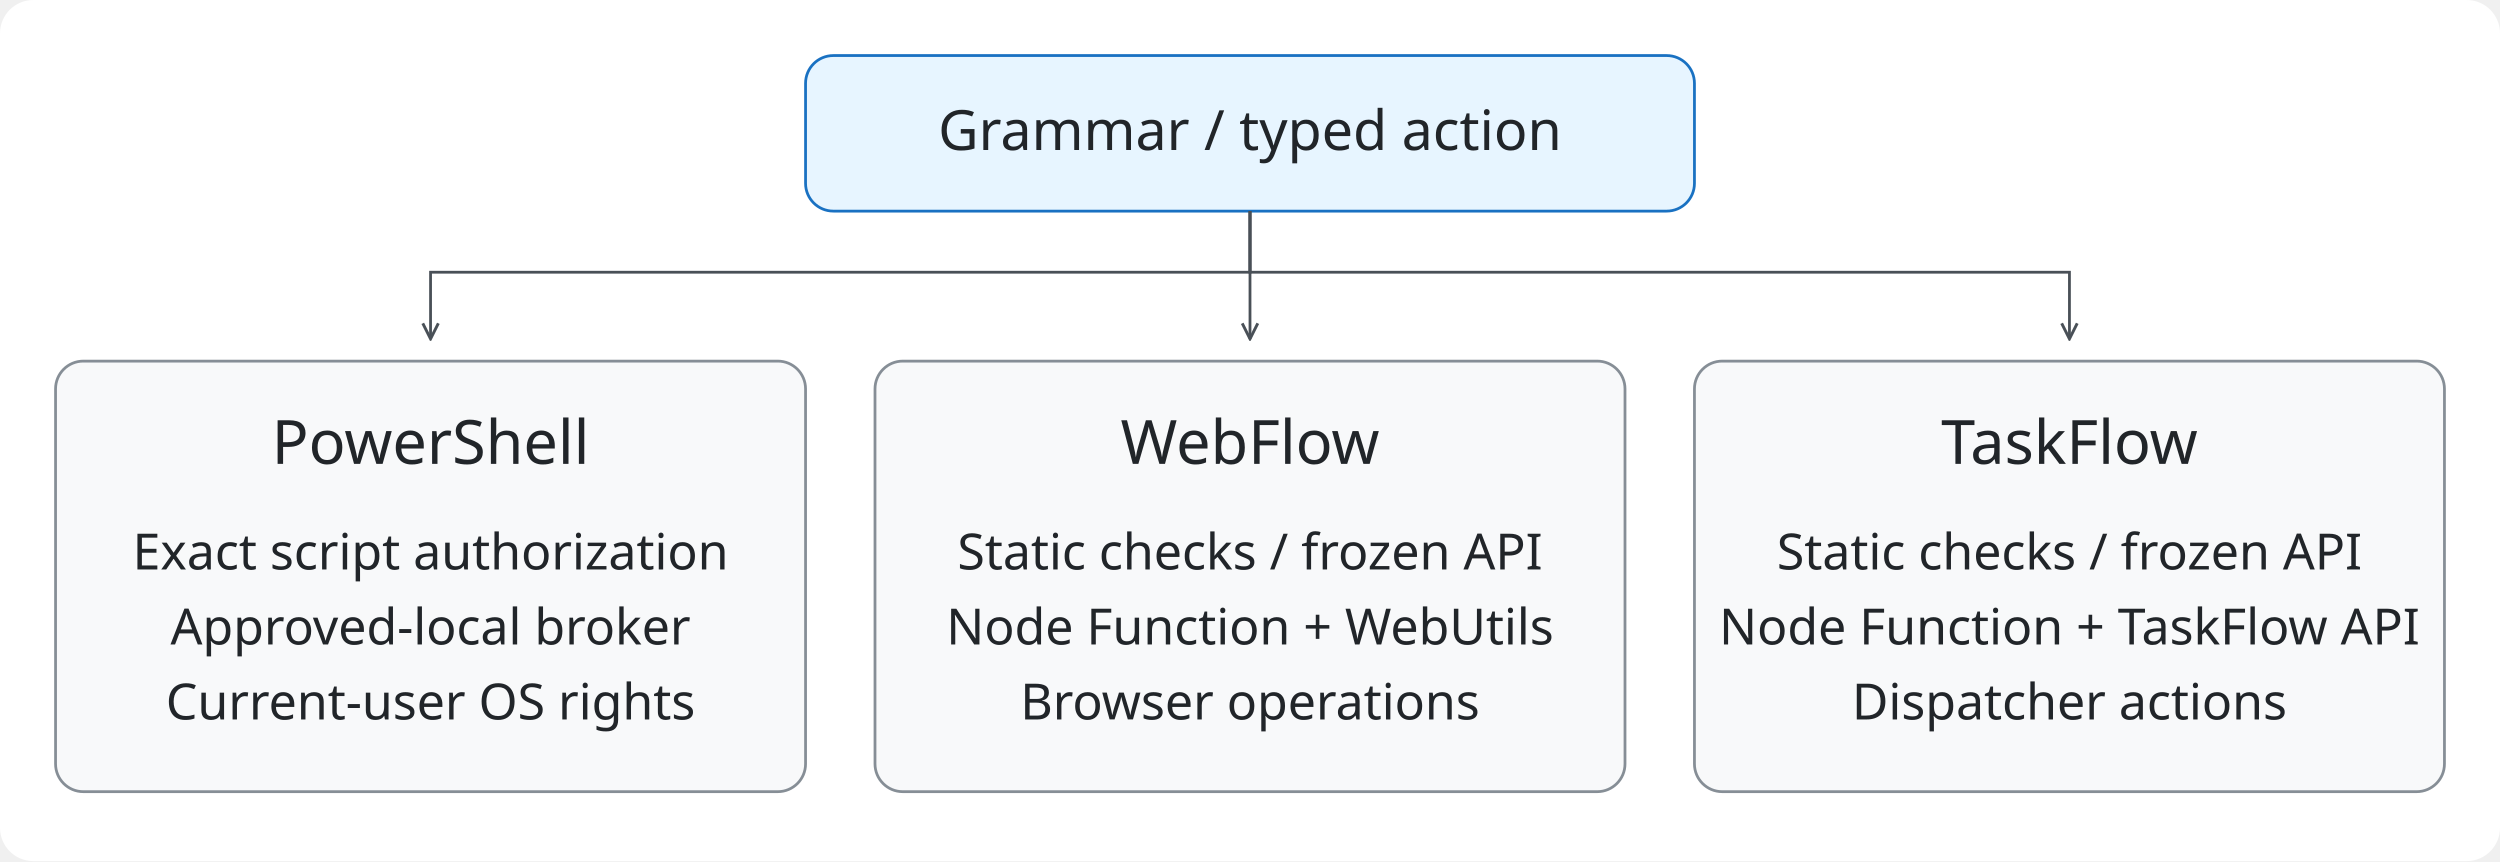
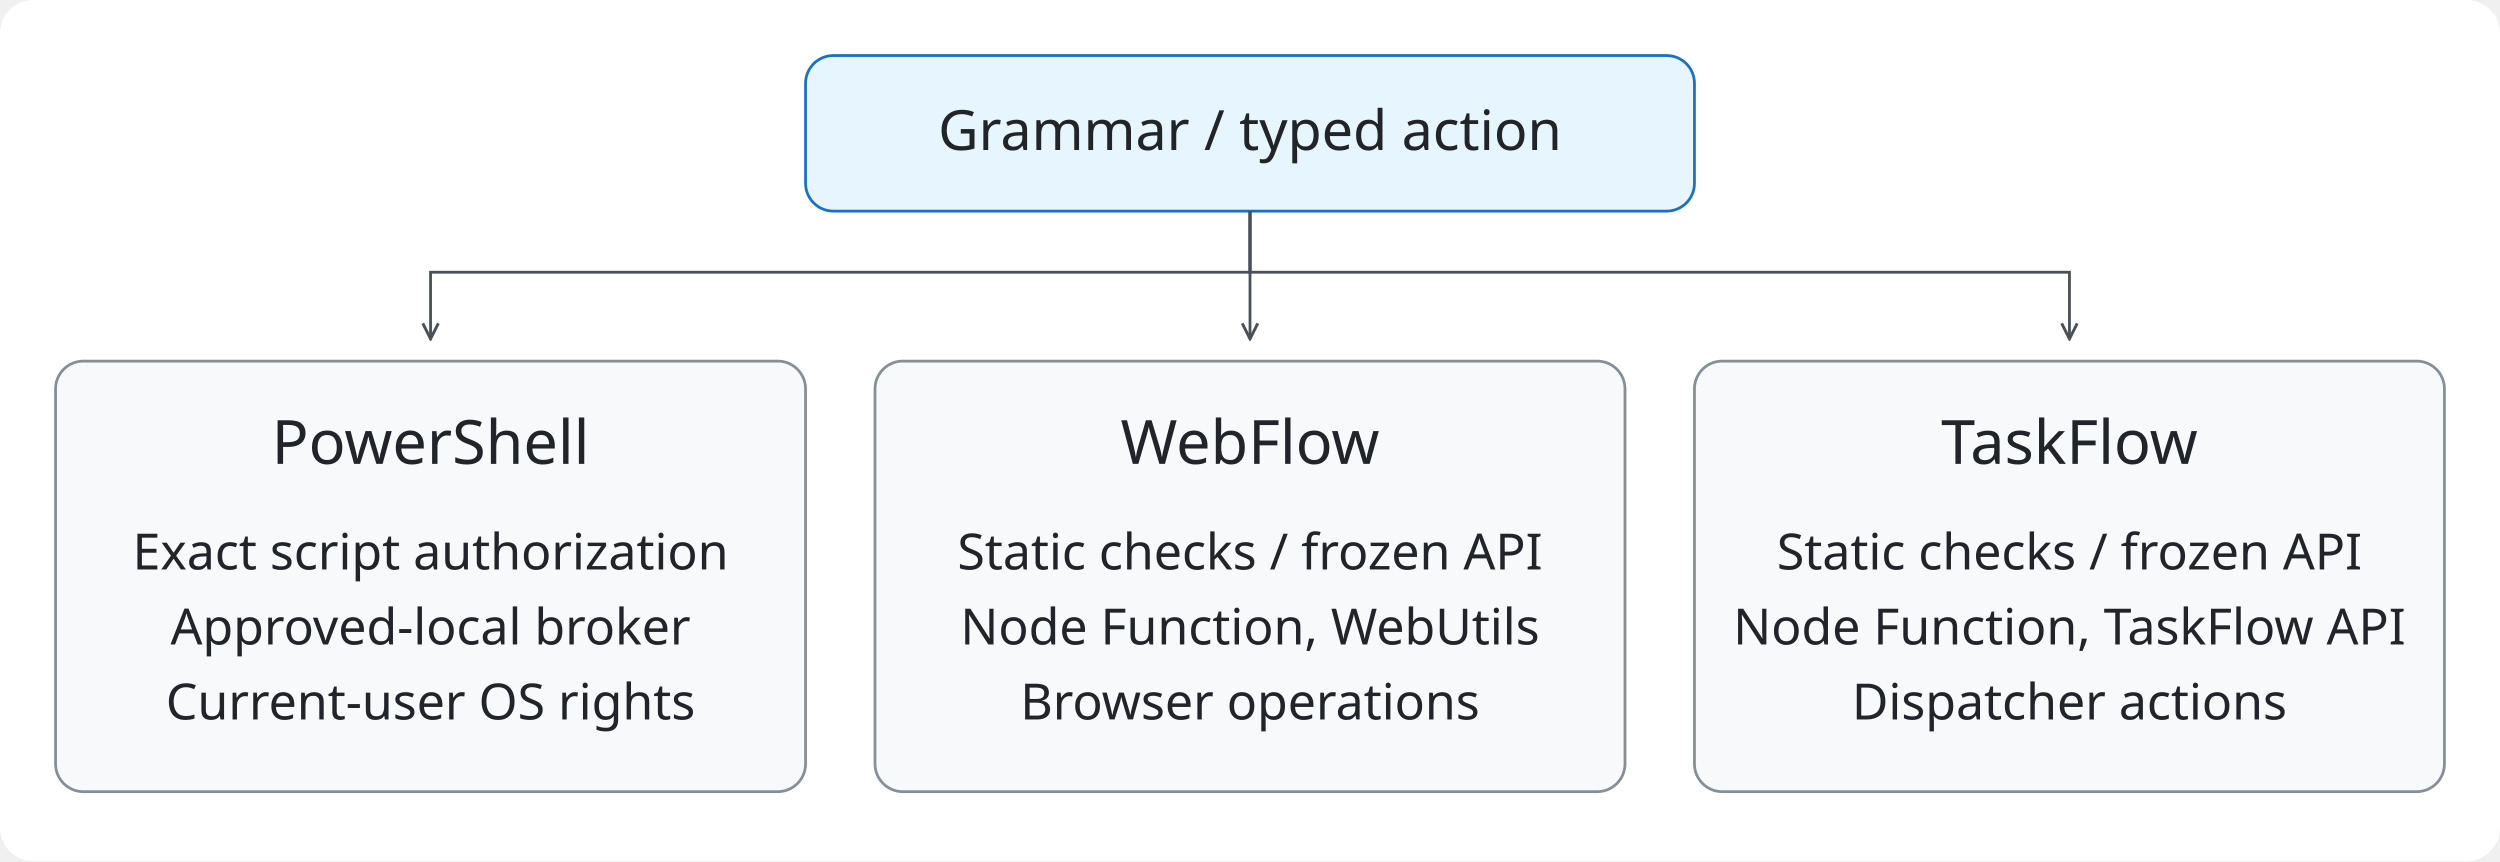
<svg xmlns="http://www.w3.org/2000/svg" viewBox="0 0 900 310" role="img" aria-labelledby="title desc">
  <defs>
    <marker id="arrow" viewBox="0 0 10 10" refX="9" refY="5" markerWidth="7" markerHeight="7" orient="auto">
      <path d="M1 1 L9 5 L1 9" fill="none" stroke="#495057" stroke-width="1.5" />
    </marker>
  </defs>
  <rect width="900" height="310" rx="12" fill="#fff" />
  <g font-family="Segoe UI, sans-serif" text-anchor="middle" fill="#212529">
    <rect x="290" y="20" width="320" height="56" rx="10" fill="#e7f5ff" stroke="#1971c2" />
    <text x="450" y="54" font-size="20">Grammar / typed action</text>
    <g stroke="#495057" fill="none" marker-end="url(#arrow)">
      <path d="M450 76 V98 H155 V122" />
      <path d="M450 76 V122" />
      <path d="M450 76 V98 H745 V122" />
    </g>
    <g fill="#f8f9fa" stroke="#868e96">
      <rect x="20" y="130" width="270" height="155" rx="10" />
      <rect x="315" y="130" width="270" height="155" rx="10" />
      <rect x="610" y="130" width="270" height="155" rx="10" />
    </g>
    <g font-size="22">
      <text x="155" y="167">PowerShell</text>
      <text x="450" y="167">WebFlow</text>
      <text x="745" y="167">TaskFlow</text>
    </g>
    <g font-size="18">
      <text x="155" y="205">Exact script authorization</text>
      <text x="155" y="232">Approved-local broker</text>
      <text x="155" y="259">Current-user OS rights</text>
      <text x="450" y="205">Static checks / frozen API</text>
-       <text x="450" y="232">Node Function + WebUtils</text>
+       <text x="450" y="232">Node Function, WebUtils</text>
      <text x="450" y="259">Browser operations</text>
      <text x="745" y="205">Static checks / frozen API</text>
-       <text x="745" y="232">Node Function + TaskFlow API</text>
+       <text x="745" y="232">Node Function, TaskFlow API</text>
      <text x="745" y="259">Dispatcher actions</text>
    </g>
  </g>
</svg>
